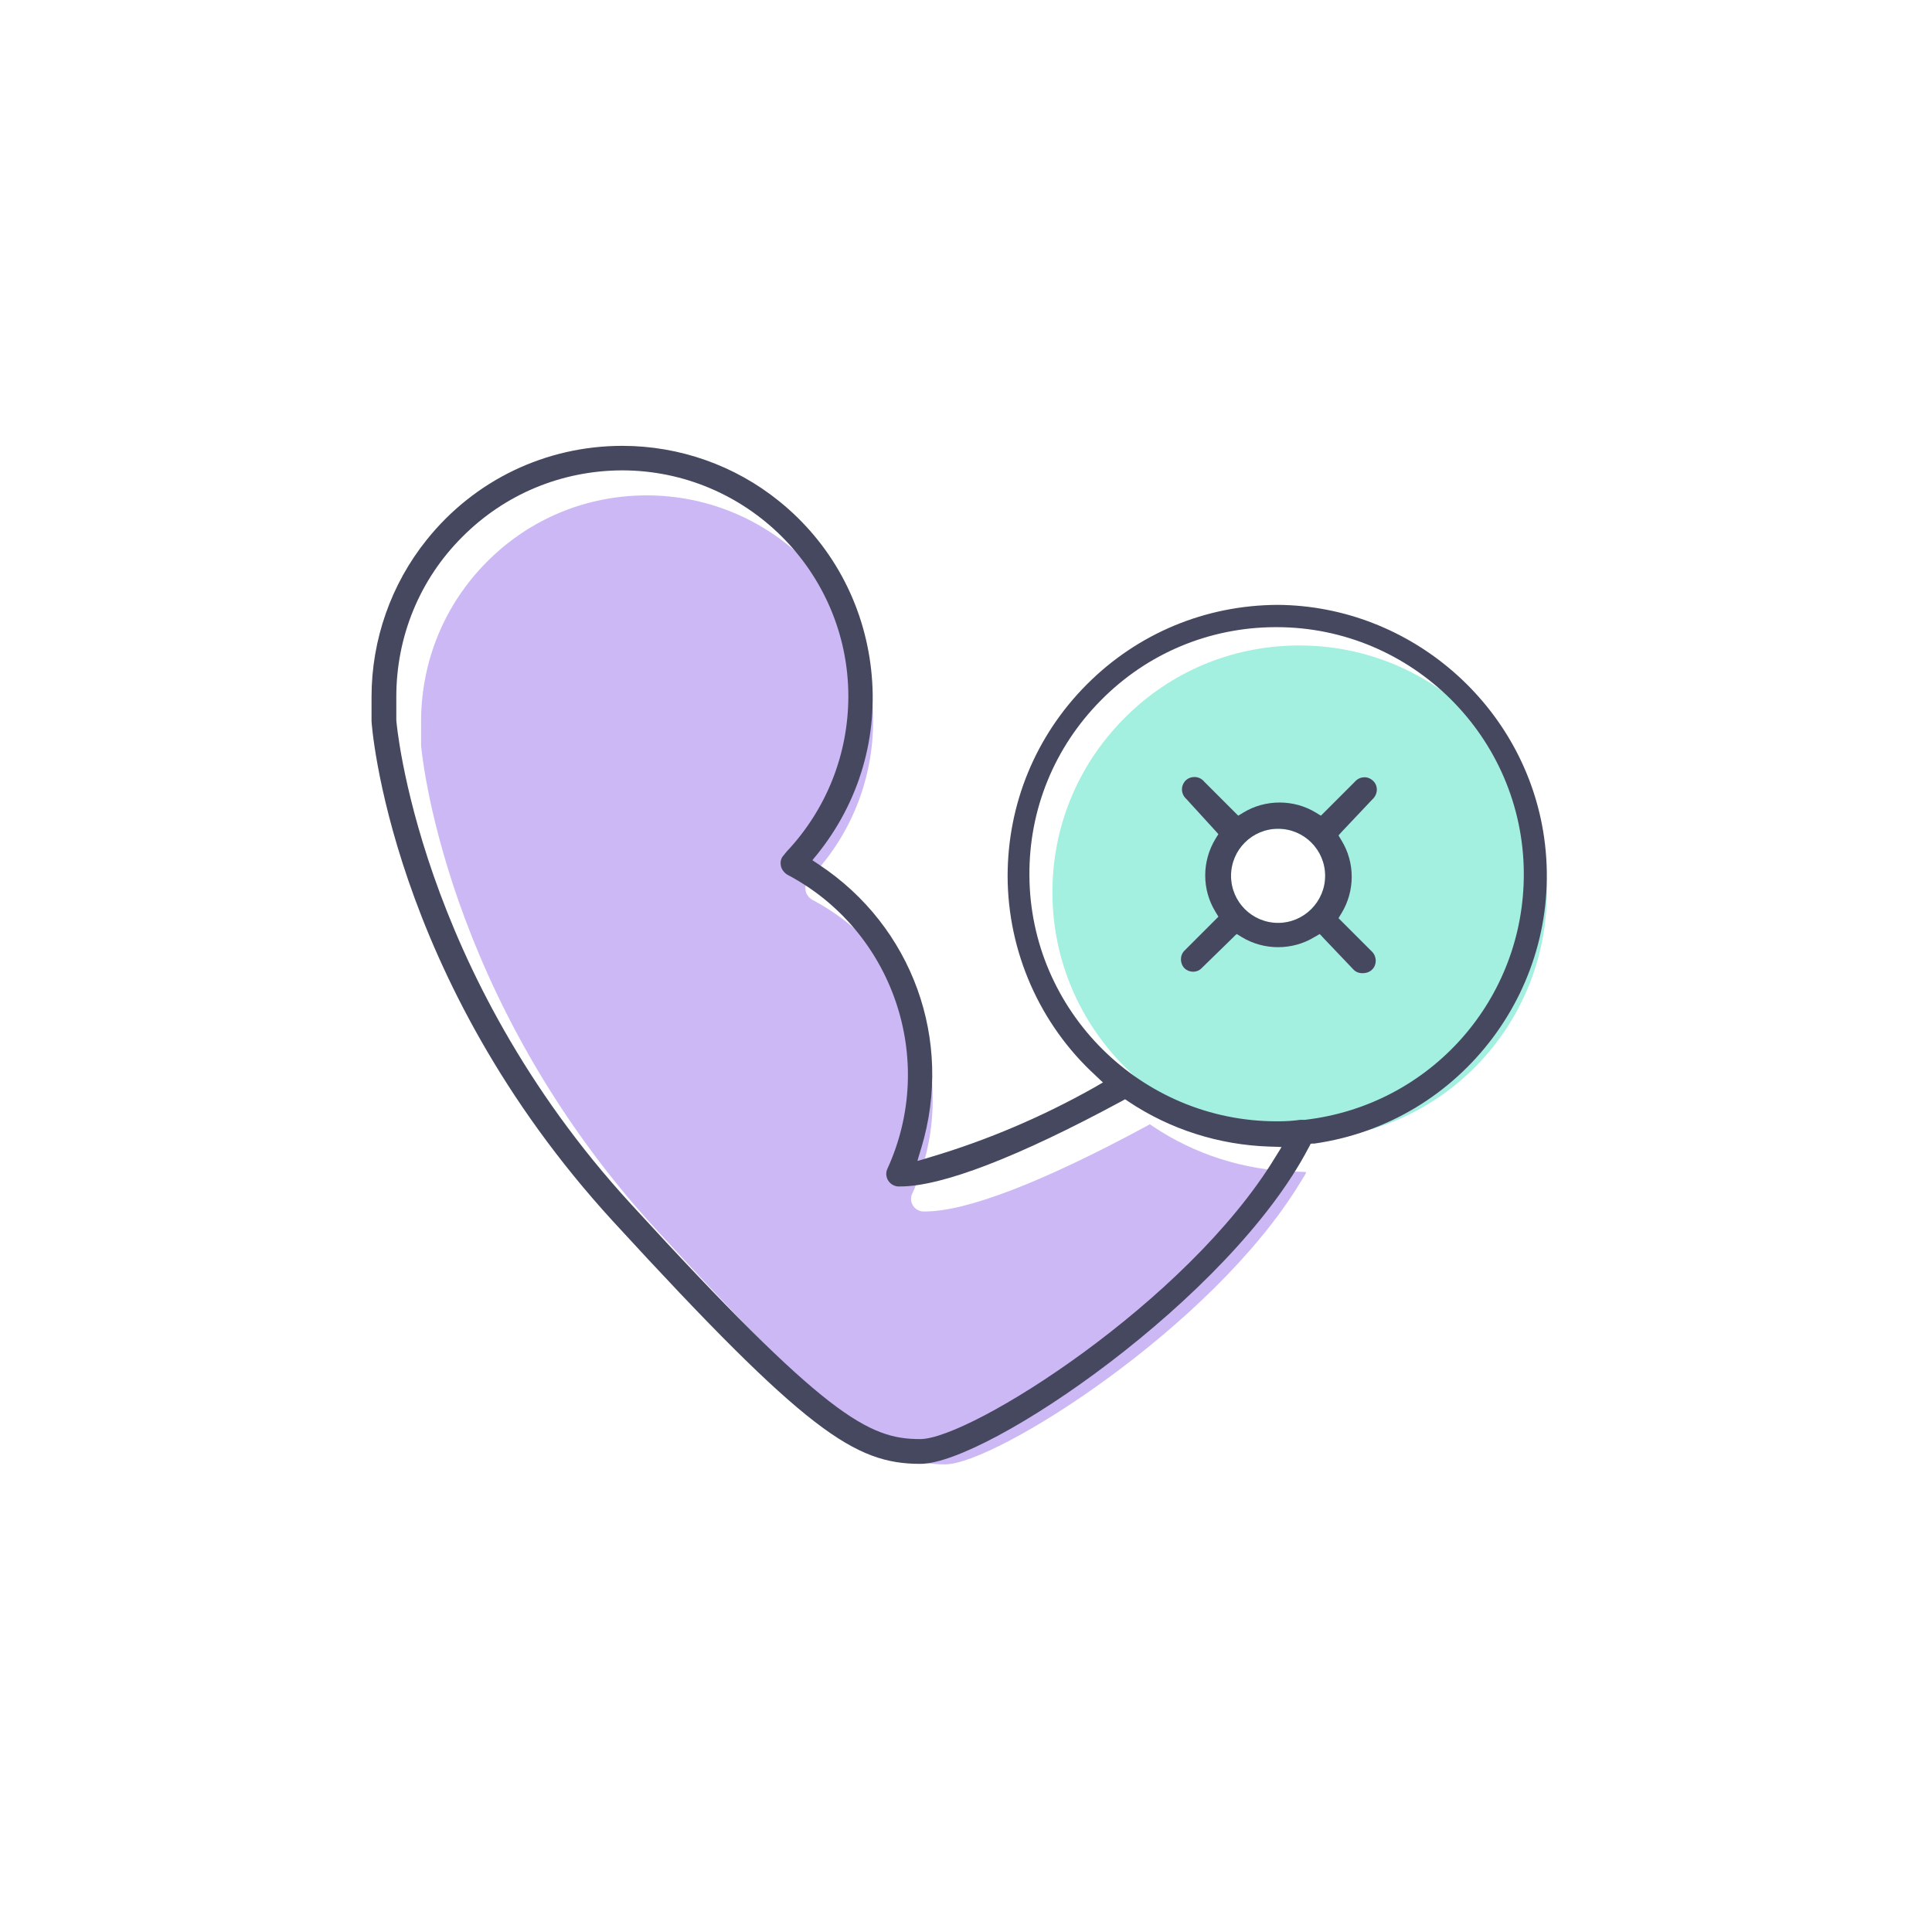
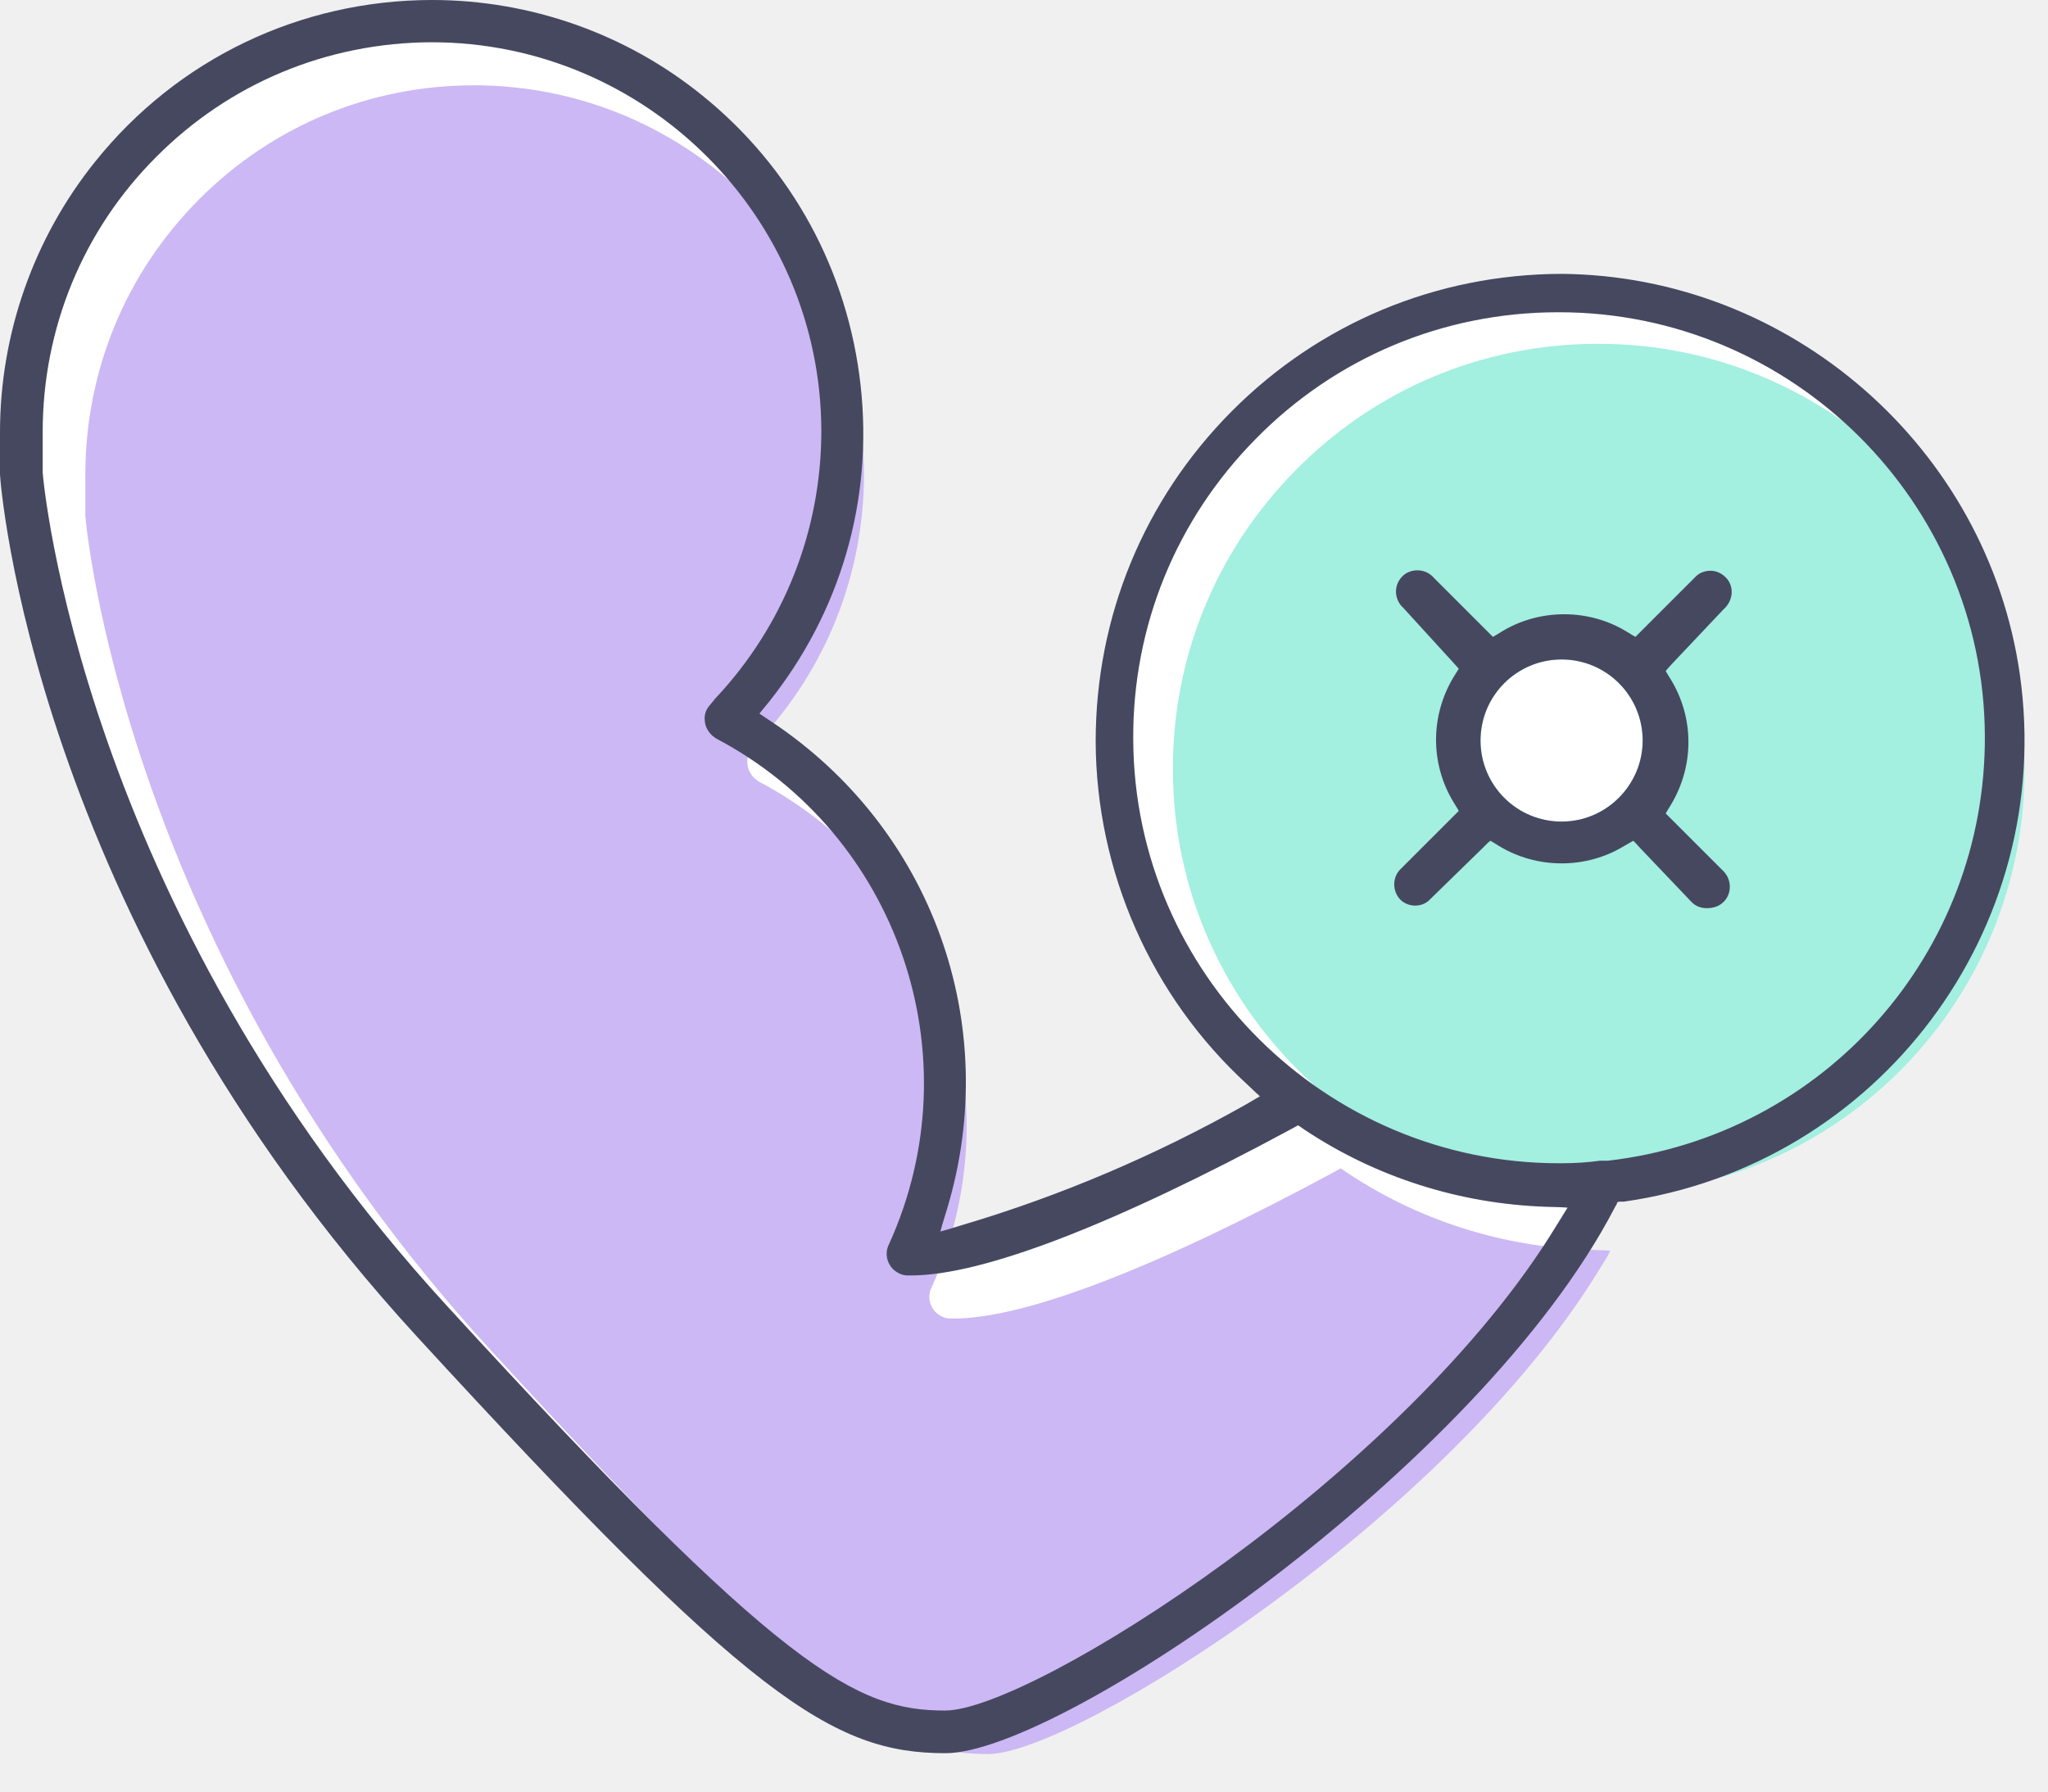
- <svg xmlns="http://www.w3.org/2000/svg" width="78" height="78" viewBox="0 0 78 78" fill="none">
-   <rect width="78" height="78" fill="white" />
-   <path d="M51.66 46.44L51.48 46.73C47.93 52.57 39.17 58.1 37.15 58.1C35.07 58.1 33.34 57.2 25.49 48.63C16.86 39.23 16 29.16 16 29.07V28.13C16 25.7 16.94 23.4 18.66 21.68C20.38 19.95 22.67 19 25.11 18.99C30.14 18.99 34.24 23.08 34.25 28.1C34.25 30.44 33.37 32.67 31.76 34.38L31.63 34.54C31.54 34.64 31.5 34.77 31.52 34.91C31.53 35.04 31.6 35.16 31.7 35.25C31.73 35.27 31.75 35.29 31.78 35.31C36.06 37.56 37.84 42.78 35.83 47.18C35.71 47.43 35.82 47.73 36.07 47.85C36.13 47.88 36.2 47.9 36.27 47.9H36.35C38.03 47.9 41.11 46.71 45.26 44.47L45.37 44.41L45.42 44.38L45.47 44.41L45.57 44.48C47.25 45.6 49.21 46.22 51.23 46.29L51.57 46.3L51.74 46.31L51.66 46.44Z" fill="white" />
-   <path d="M52.69 45.21H52.5C52.23 45.25 51.91 45.27 51.6 45.27H51.54C46.07 45.27 41.59 40.82 41.56 35.35C41.54 32.68 42.57 30.17 44.44 28.28C46.31 26.38 48.82 25.33 51.48 25.32H51.54C57.01 25.32 61.49 29.77 61.52 35.24C61.55 40.34 57.76 44.62 52.69 45.21Z" fill="white" />
-   <path d="M52.67 47.46L52.49 47.75C48.94 53.59 40.18 59.12 38.16 59.12C36.08 59.12 34.35 58.22 26.5 49.65C17.86 40.23 17 30.17 17 30.08V29.14C17 26.7 17.94 24.41 19.66 22.68C21.38 20.95 23.67 20 26.11 20C31.14 20 35.24 24.09 35.25 29.11C35.25 31.45 34.37 33.68 32.76 35.39L32.63 35.55C32.54 35.65 32.5 35.78 32.52 35.92C32.53 36.05 32.6 36.17 32.7 36.26C32.73 36.28 32.75 36.3 32.78 36.32C37.06 38.57 38.84 43.79 36.83 48.19C36.71 48.44 36.82 48.74 37.07 48.86C37.13 48.89 37.2 48.91 37.27 48.91H37.35C39.03 48.91 42.11 47.72 46.26 45.48L46.37 45.42L46.42 45.39L46.47 45.42L46.57 45.49C48.25 46.61 50.21 47.23 52.23 47.3L52.57 47.31L52.74 47.32L52.67 47.46Z" fill="#CCB8F4" />
-   <path d="M53.62 45.95H53.43C53.16 45.99 52.84 46.01 52.53 46.01H52.47C47 46.01 42.52 41.56 42.49 36.09C42.47 33.42 43.5 30.91 45.37 29.02C47.24 27.12 49.75 26.07 52.41 26.06H52.47C57.94 26.06 62.42 30.51 62.45 35.98C62.48 41.08 58.69 45.37 53.62 45.95Z" fill="#A3EFE0" />
-   <path d="M51.6 37.26C50.55 37.26 49.7 36.41 49.7 35.36C49.7 34.31 50.55 33.46 51.6 33.46C52.65 33.46 53.5 34.31 53.5 35.36C53.5 36.4 52.65 37.26 51.6 37.26Z" fill="white" />
-   <path d="M53.06 46.17C59.03 45.32 63.19 39.78 62.34 33.81C61.58 28.49 56.96 24.46 51.59 24.42C48.67 24.43 45.93 25.57 43.87 27.64C41.81 29.71 40.68 32.46 40.68 35.38C40.69 38.43 41.98 41.36 44.23 43.42L44.43 43.61L44.53 43.7L44.41 43.77L44.17 43.91C42.09 45.08 39.87 46.03 37.58 46.71L37.22 46.82L37.04 46.87L37.09 46.69L37.2 46.33C38.5 42 36.84 37.41 33.07 34.91L32.89 34.79L32.8 34.73L32.87 34.64L33.01 34.47C34.7 32.36 35.47 29.72 35.17 27.03C34.87 24.34 33.55 21.92 31.45 20.23C29.67 18.79 27.43 18 25.13 18C22.04 18 19.16 19.38 17.23 21.79C15.79 23.58 15 25.83 15 28.13V29.12C15 29.22 15.72 39.46 24.76 49.32C32.56 57.82 34.51 59.1 37.16 59.1C39.85 59.1 49.67 52.41 52.84 46.32L52.89 46.23L52.91 46.18L52.96 46.17H53.06ZM51.66 46.44L51.48 46.73C47.93 52.57 39.17 58.1 37.15 58.1C35.07 58.1 33.34 57.2 25.49 48.63C16.86 39.23 16 29.16 16 29.07V28.13C16 25.7 16.94 23.4 18.66 21.68C20.38 19.95 22.67 19 25.11 18.99C30.14 18.99 34.24 23.08 34.25 28.1C34.25 30.44 33.37 32.67 31.76 34.38L31.63 34.54C31.54 34.64 31.5 34.77 31.52 34.91C31.53 35.04 31.6 35.16 31.7 35.25C31.73 35.27 31.75 35.29 31.78 35.31C36.06 37.56 37.84 42.78 35.83 47.18C35.71 47.43 35.82 47.73 36.07 47.85C36.13 47.88 36.2 47.9 36.27 47.9H36.35C38.03 47.9 41.11 46.71 45.26 44.47L45.37 44.41L45.42 44.38L45.47 44.41L45.57 44.48C47.25 45.6 49.21 46.22 51.23 46.29L51.57 46.3L51.74 46.31L51.66 46.44ZM52.69 45.21H52.5C52.23 45.25 51.91 45.27 51.6 45.27H51.54C46.07 45.27 41.59 40.82 41.56 35.35C41.54 32.68 42.57 30.17 44.44 28.28C46.31 26.38 48.82 25.33 51.48 25.32H51.54C57.01 25.32 61.49 29.77 61.52 35.24C61.55 40.34 57.76 44.62 52.69 45.21Z" fill="#464860" />
-   <path d="M54.65 39.15C54.74 39.24 54.86 39.29 55 39.29C55.17 39.29 55.3 39.24 55.4 39.14C55.59 38.95 55.59 38.63 55.4 38.43L54.21 37.24L54.1 37.13L54.04 37.07L54.08 37L54.16 36.87C54.71 35.96 54.71 34.83 54.16 33.93L54.08 33.8L54.04 33.73L54.09 33.67L54.19 33.56L55.39 32.29C55.62 32.09 55.65 31.77 55.47 31.56C55.37 31.45 55.24 31.38 55.09 31.38C54.97 31.38 54.85 31.42 54.76 31.5C54.74 31.52 54.72 31.54 54.71 31.55L53.5 32.76L53.39 32.87L53.33 32.93L53.26 32.89L53.13 32.81C52.69 32.54 52.18 32.4 51.66 32.4C51.14 32.4 50.63 32.54 50.19 32.81L50.06 32.89L49.99 32.93L49.93 32.87L49.82 32.76L48.62 31.56C48.51 31.43 48.37 31.37 48.22 31.37C48.1 31.37 47.98 31.41 47.89 31.49C47.79 31.58 47.73 31.7 47.72 31.83C47.71 31.96 47.75 32.09 47.84 32.2C47.86 32.22 47.88 32.24 47.89 32.25L49.04 33.51L49.14 33.62L49.19 33.68L49.15 33.74L49.07 33.87C48.52 34.78 48.52 35.91 49.07 36.81L49.15 36.94L49.19 37.01L49.13 37.07L49.02 37.18L47.82 38.38C47.63 38.57 47.63 38.89 47.82 39.09C47.91 39.18 48.04 39.23 48.17 39.23C48.3 39.23 48.43 39.18 48.52 39.08L49.76 37.87L49.87 37.76L49.93 37.71L50 37.75L50.13 37.83C50.57 38.1 51.08 38.24 51.6 38.24C52.12 38.24 52.63 38.1 53.07 37.83L53.21 37.75L53.28 37.71L53.34 37.77L53.45 37.89L54.65 39.15ZM51.6 37.26C50.55 37.26 49.7 36.41 49.7 35.36C49.7 34.31 50.55 33.46 51.6 33.46C52.65 33.46 53.5 34.31 53.5 35.36C53.5 36.4 52.65 37.26 51.6 37.26Z" fill="#464860" />
+ <svg xmlns="http://www.w3.org/2000/svg" width="48" height="42" viewBox="0 0 48 42" fill="none">
+   <path d="M36.66 28.44L36.48 28.73C32.93 34.57 24.17 40.1 22.15 40.1C20.07 40.1 18.34 39.2 10.49 30.63C1.86 21.23 1 11.16 1 11.07V10.13C1 7.7 1.94 5.4 3.66 3.68C5.38 1.95 7.67 1 10.11 0.99C15.14 0.99 19.24 5.08 19.25 10.1C19.25 12.44 18.37 14.67 16.76 16.38L16.63 16.54C16.54 16.64 16.5 16.77 16.52 16.91C16.53 17.04 16.6 17.16 16.7 17.25C16.73 17.27 16.75 17.29 16.78 17.31C21.06 19.56 22.84 24.78 20.83 29.18C20.71 29.43 20.82 29.73 21.07 29.85C21.13 29.88 21.2 29.9 21.27 29.9H21.35C23.03 29.9 26.11 28.71 30.26 26.47L30.37 26.41L30.42 26.38L30.47 26.41L30.57 26.48C32.25 27.6 34.21 28.22 36.23 28.29L36.57 28.3L36.74 28.31L36.66 28.44Z" fill="white" />
+   <path d="M37.69 27.21H37.5C37.23 27.25 36.91 27.27 36.6 27.27H36.54C31.07 27.27 26.59 22.82 26.56 17.35C26.54 14.68 27.57 12.17 29.44 10.28C31.31 8.38 33.82 7.33 36.48 7.32H36.54C42.01 7.32 46.49 11.77 46.52 17.24C46.55 22.34 42.76 26.62 37.69 27.21Z" fill="white" />
+   <path d="M37.67 29.46L37.49 29.75C33.94 35.59 25.18 41.12 23.16 41.12C21.08 41.12 19.35 40.22 11.5 31.65C2.86 22.23 2 12.17 2 12.08V11.14C2 8.7 2.94 6.41 4.66 4.68C6.38 2.95 8.67 2 11.11 2C16.14 2 20.24 6.09 20.25 11.11C20.25 13.45 19.37 15.68 17.76 17.39L17.63 17.55C17.54 17.65 17.5 17.78 17.52 17.92C17.53 18.05 17.6 18.17 17.7 18.26C17.73 18.28 17.75 18.3 17.78 18.32C22.06 20.57 23.84 25.79 21.83 30.19C21.71 30.44 21.82 30.74 22.07 30.86C22.13 30.89 22.2 30.91 22.27 30.91H22.35C24.03 30.91 27.11 29.72 31.26 27.48L31.37 27.42L31.42 27.39L31.47 27.42L31.57 27.49C33.25 28.61 35.21 29.23 37.23 29.3L37.57 29.31L37.74 29.32L37.67 29.46Z" fill="#CCB8F4" />
+   <path d="M38.62 27.95H38.43C38.16 27.99 37.84 28.01 37.53 28.01H37.47C32 28.01 27.52 23.56 27.49 18.09C27.47 15.42 28.5 12.91 30.37 11.02C32.24 9.12 34.75 8.07 37.41 8.06H37.47C42.94 8.06 47.42 12.51 47.45 17.98C47.48 23.08 43.69 27.37 38.62 27.95Z" fill="#A3EFE0" />
+   <path d="M36.6 19.26C35.55 19.26 34.7 18.41 34.7 17.36C34.7 16.31 35.55 15.46 36.6 15.46C37.65 15.46 38.5 16.31 38.5 17.36C38.5 18.4 37.65 19.26 36.6 19.26Z" fill="white" />
+   <path d="M38.06 28.17C44.03 27.32 48.19 21.78 47.34 15.81C46.58 10.49 41.96 6.46 36.59 6.42C33.67 6.43 30.93 7.57 28.87 9.64C26.81 11.71 25.68 14.46 25.68 17.38C25.69 20.43 26.98 23.36 29.23 25.42L29.43 25.61L29.53 25.7L29.41 25.77L29.17 25.91C27.09 27.08 24.87 28.03 22.58 28.71L22.22 28.82L22.04 28.87L22.09 28.69L22.2 28.33C23.5 24 21.84 19.41 18.07 16.91L17.89 16.79L17.8 16.73L17.87 16.64L18.01 16.47C19.7 14.36 20.47 11.72 20.17 9.03C19.87 6.34 18.55 3.92 16.45 2.23C14.67 0.79 12.43 0 10.13 0C7.04 0 4.16 1.38 2.23 3.79C0.79 5.58 0 7.83 0 10.13V11.12C0 11.22 0.72 21.46 9.76 31.32C17.56 39.82 19.51 41.1 22.16 41.1C24.85 41.1 34.67 34.41 37.84 28.32L37.89 28.23L37.91 28.18L37.96 28.17H38.06ZM36.66 28.44L36.48 28.73C32.93 34.57 24.17 40.1 22.15 40.1C20.07 40.1 18.34 39.2 10.49 30.63C1.86 21.23 1 11.16 1 11.07V10.13C1 7.7 1.94 5.4 3.66 3.68C5.38 1.95 7.67 1 10.11 0.99C15.14 0.99 19.24 5.08 19.25 10.1C19.25 12.44 18.37 14.67 16.76 16.38L16.63 16.54C16.54 16.64 16.5 16.77 16.52 16.91C16.53 17.04 16.6 17.16 16.7 17.25C16.73 17.27 16.75 17.29 16.78 17.31C21.06 19.56 22.84 24.78 20.83 29.18C20.71 29.43 20.82 29.73 21.07 29.85C21.13 29.88 21.2 29.9 21.27 29.9H21.35C23.03 29.9 26.11 28.71 30.26 26.47L30.37 26.41L30.42 26.38L30.47 26.41L30.57 26.48C32.25 27.6 34.21 28.22 36.23 28.29L36.57 28.3L36.74 28.31L36.66 28.44ZM37.69 27.21H37.5C37.23 27.25 36.91 27.27 36.6 27.27H36.54C31.07 27.27 26.59 22.82 26.56 17.35C26.54 14.68 27.57 12.17 29.44 10.28C31.31 8.38 33.82 7.33 36.48 7.32H36.54C42.01 7.32 46.49 11.77 46.52 17.24C46.55 22.34 42.76 26.62 37.69 27.21Z" fill="#464860" />
+   <path d="M39.65 21.15C39.74 21.24 39.86 21.29 40 21.29C40.17 21.29 40.3 21.24 40.4 21.14C40.59 20.95 40.59 20.63 40.4 20.43L39.21 19.24L39.1 19.13L39.04 19.07L39.08 19L39.16 18.87C39.71 17.96 39.71 16.83 39.16 15.93L39.08 15.8L39.04 15.73L39.09 15.67L39.19 15.56L40.39 14.29C40.62 14.09 40.65 13.77 40.47 13.56C40.37 13.45 40.24 13.38 40.09 13.38C39.97 13.38 39.85 13.42 39.76 13.5C39.74 13.52 39.72 13.54 39.71 13.55L38.5 14.76L38.39 14.87L38.33 14.93L38.26 14.89L38.13 14.81C37.69 14.54 37.18 14.4 36.66 14.4C36.14 14.4 35.63 14.54 35.19 14.81L35.06 14.89L34.99 14.93L34.93 14.87L34.82 14.76L33.62 13.56C33.51 13.43 33.37 13.37 33.22 13.37C33.1 13.37 32.98 13.41 32.89 13.49C32.79 13.58 32.73 13.7 32.72 13.83C32.71 13.96 32.75 14.09 32.84 14.2C32.86 14.22 32.88 14.24 32.89 14.25L34.04 15.51L34.14 15.62L34.19 15.68L34.15 15.74L34.07 15.87C33.52 16.78 33.52 17.91 34.07 18.81L34.15 18.94L34.19 19.01L34.13 19.07L34.02 19.18L32.82 20.38C32.63 20.57 32.63 20.89 32.82 21.09C32.91 21.18 33.04 21.23 33.17 21.23C33.3 21.23 33.43 21.18 33.52 21.08L34.76 19.87L34.87 19.76L34.93 19.71L35 19.75L35.13 19.83C35.57 20.1 36.08 20.24 36.6 20.24C37.12 20.24 37.63 20.1 38.07 19.83L38.21 19.75L38.28 19.71L38.34 19.77L38.45 19.89L39.65 21.15ZM36.6 19.26C35.55 19.26 34.7 18.41 34.7 17.36C34.7 16.31 35.55 15.46 36.6 15.46C37.65 15.46 38.5 16.31 38.5 17.36C38.5 18.4 37.65 19.26 36.6 19.26Z" fill="#464860" />
</svg>
